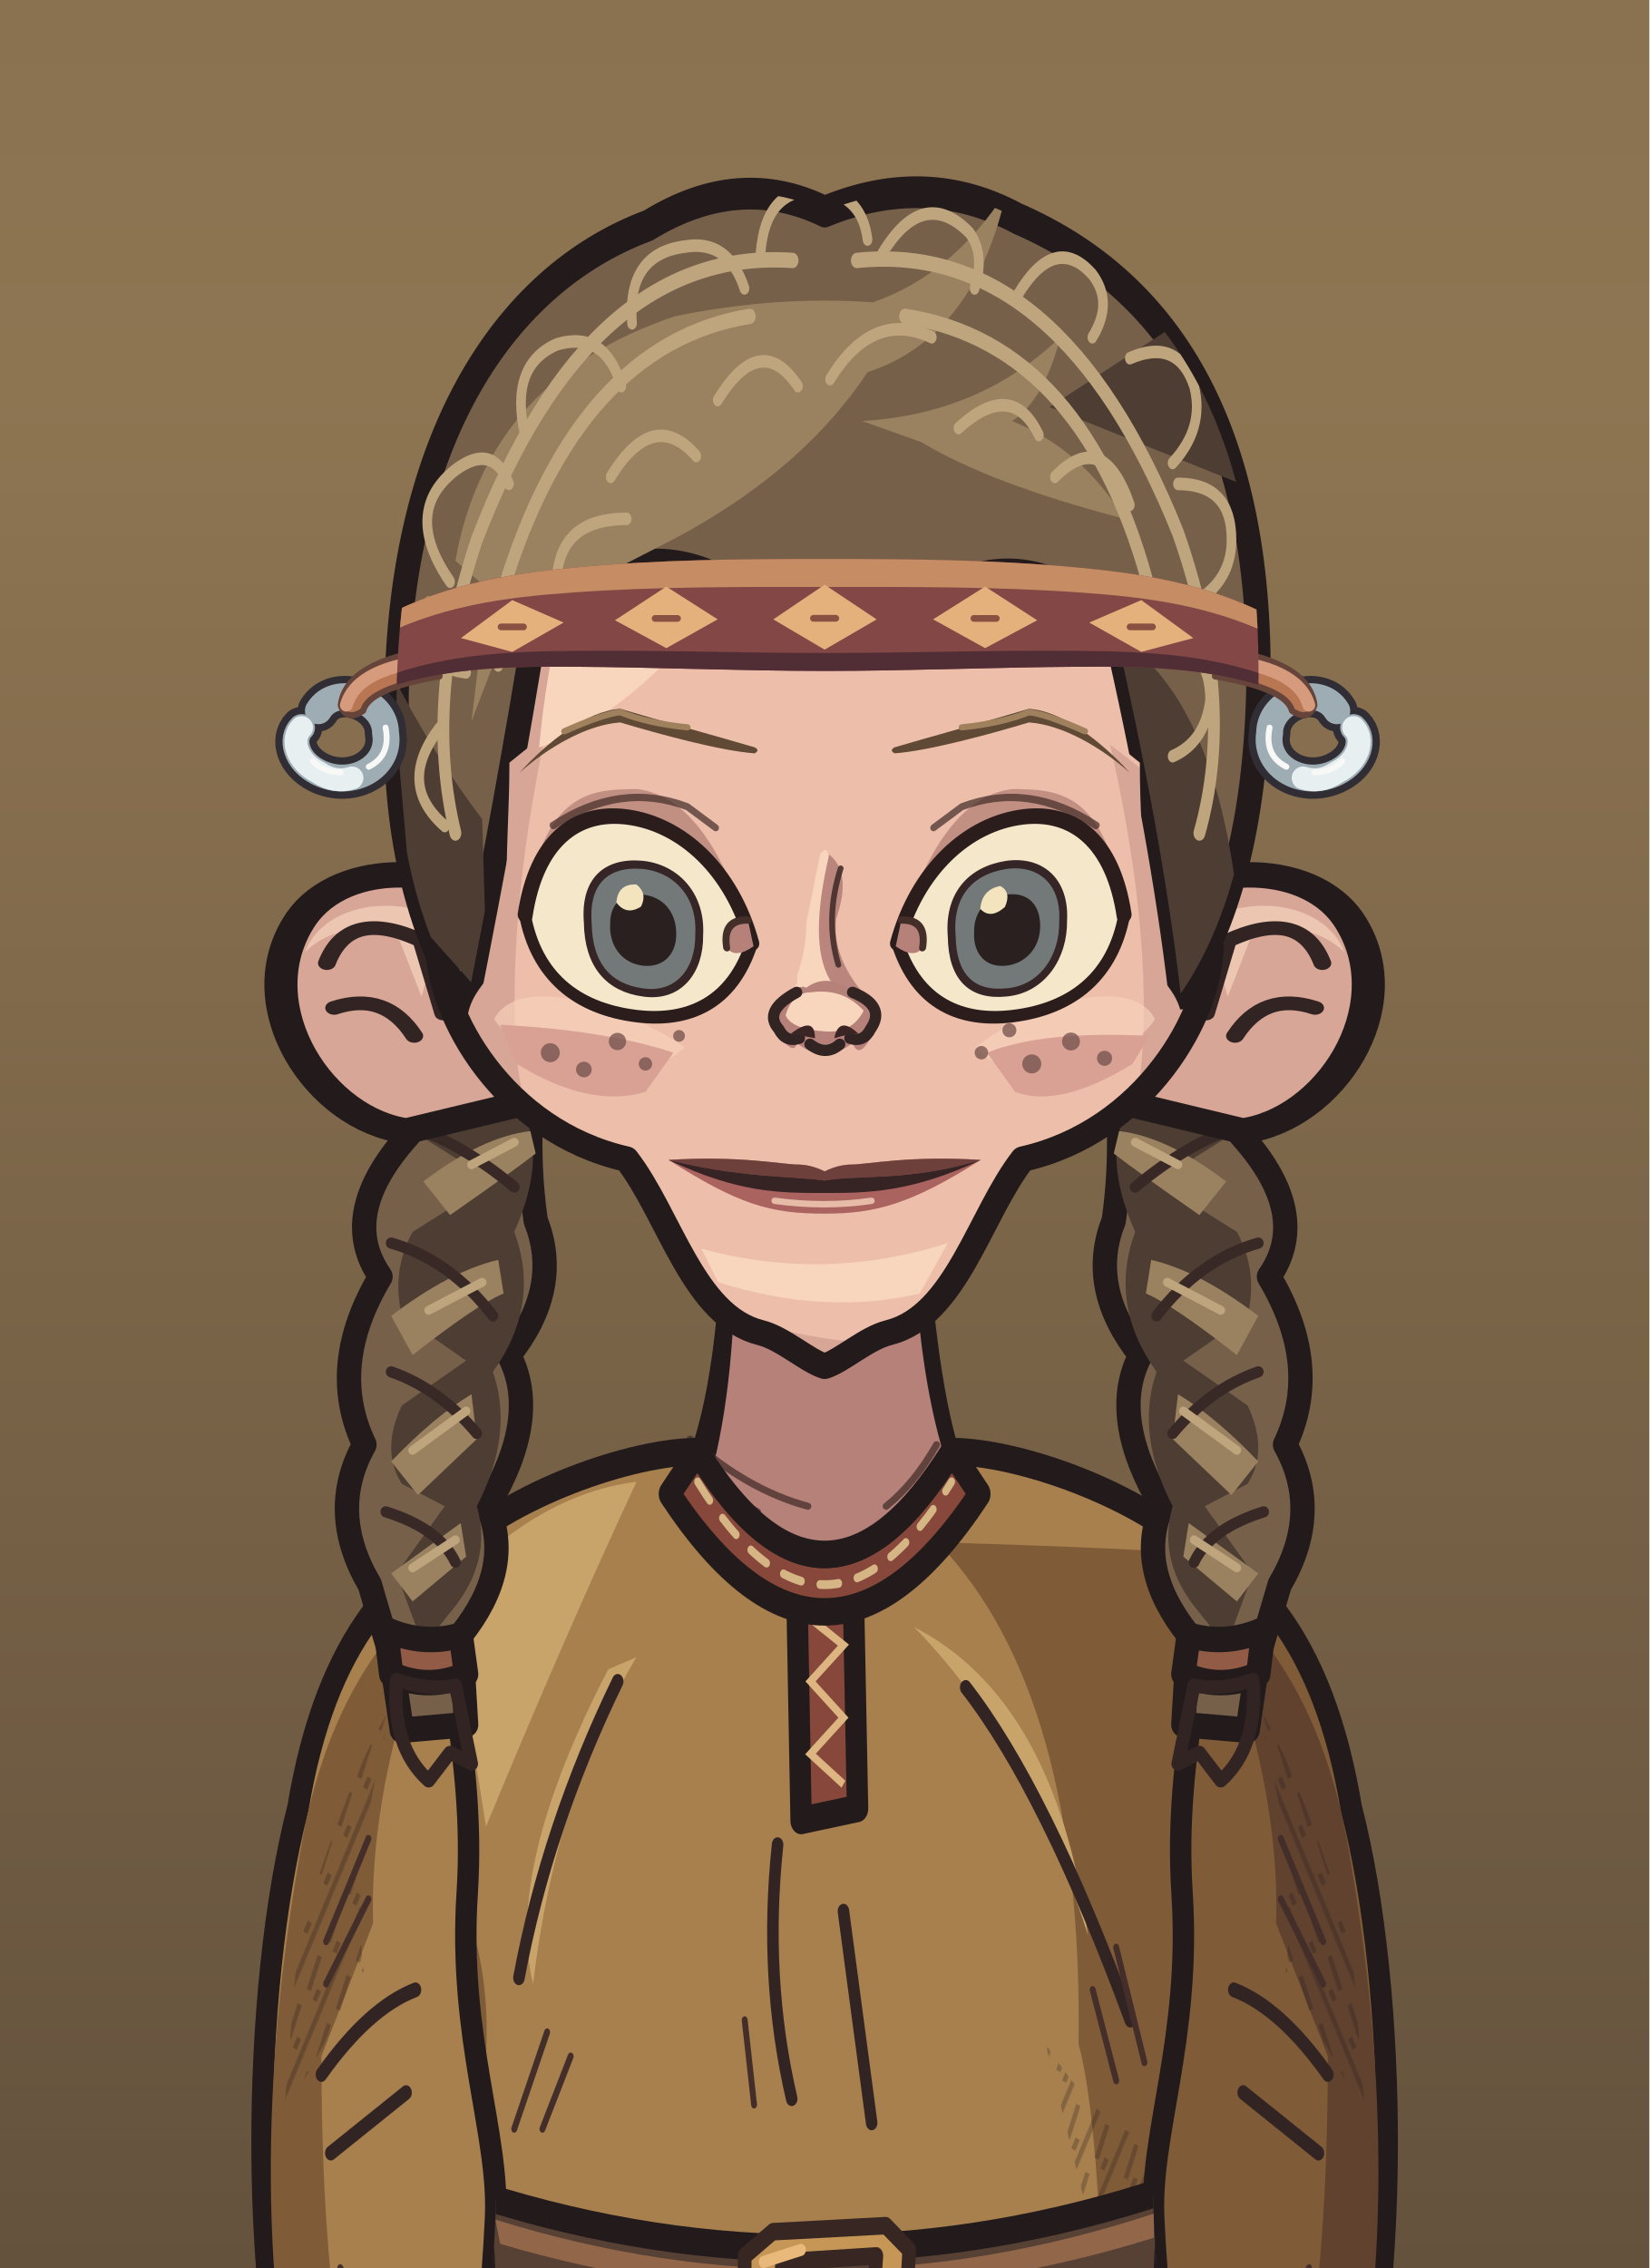
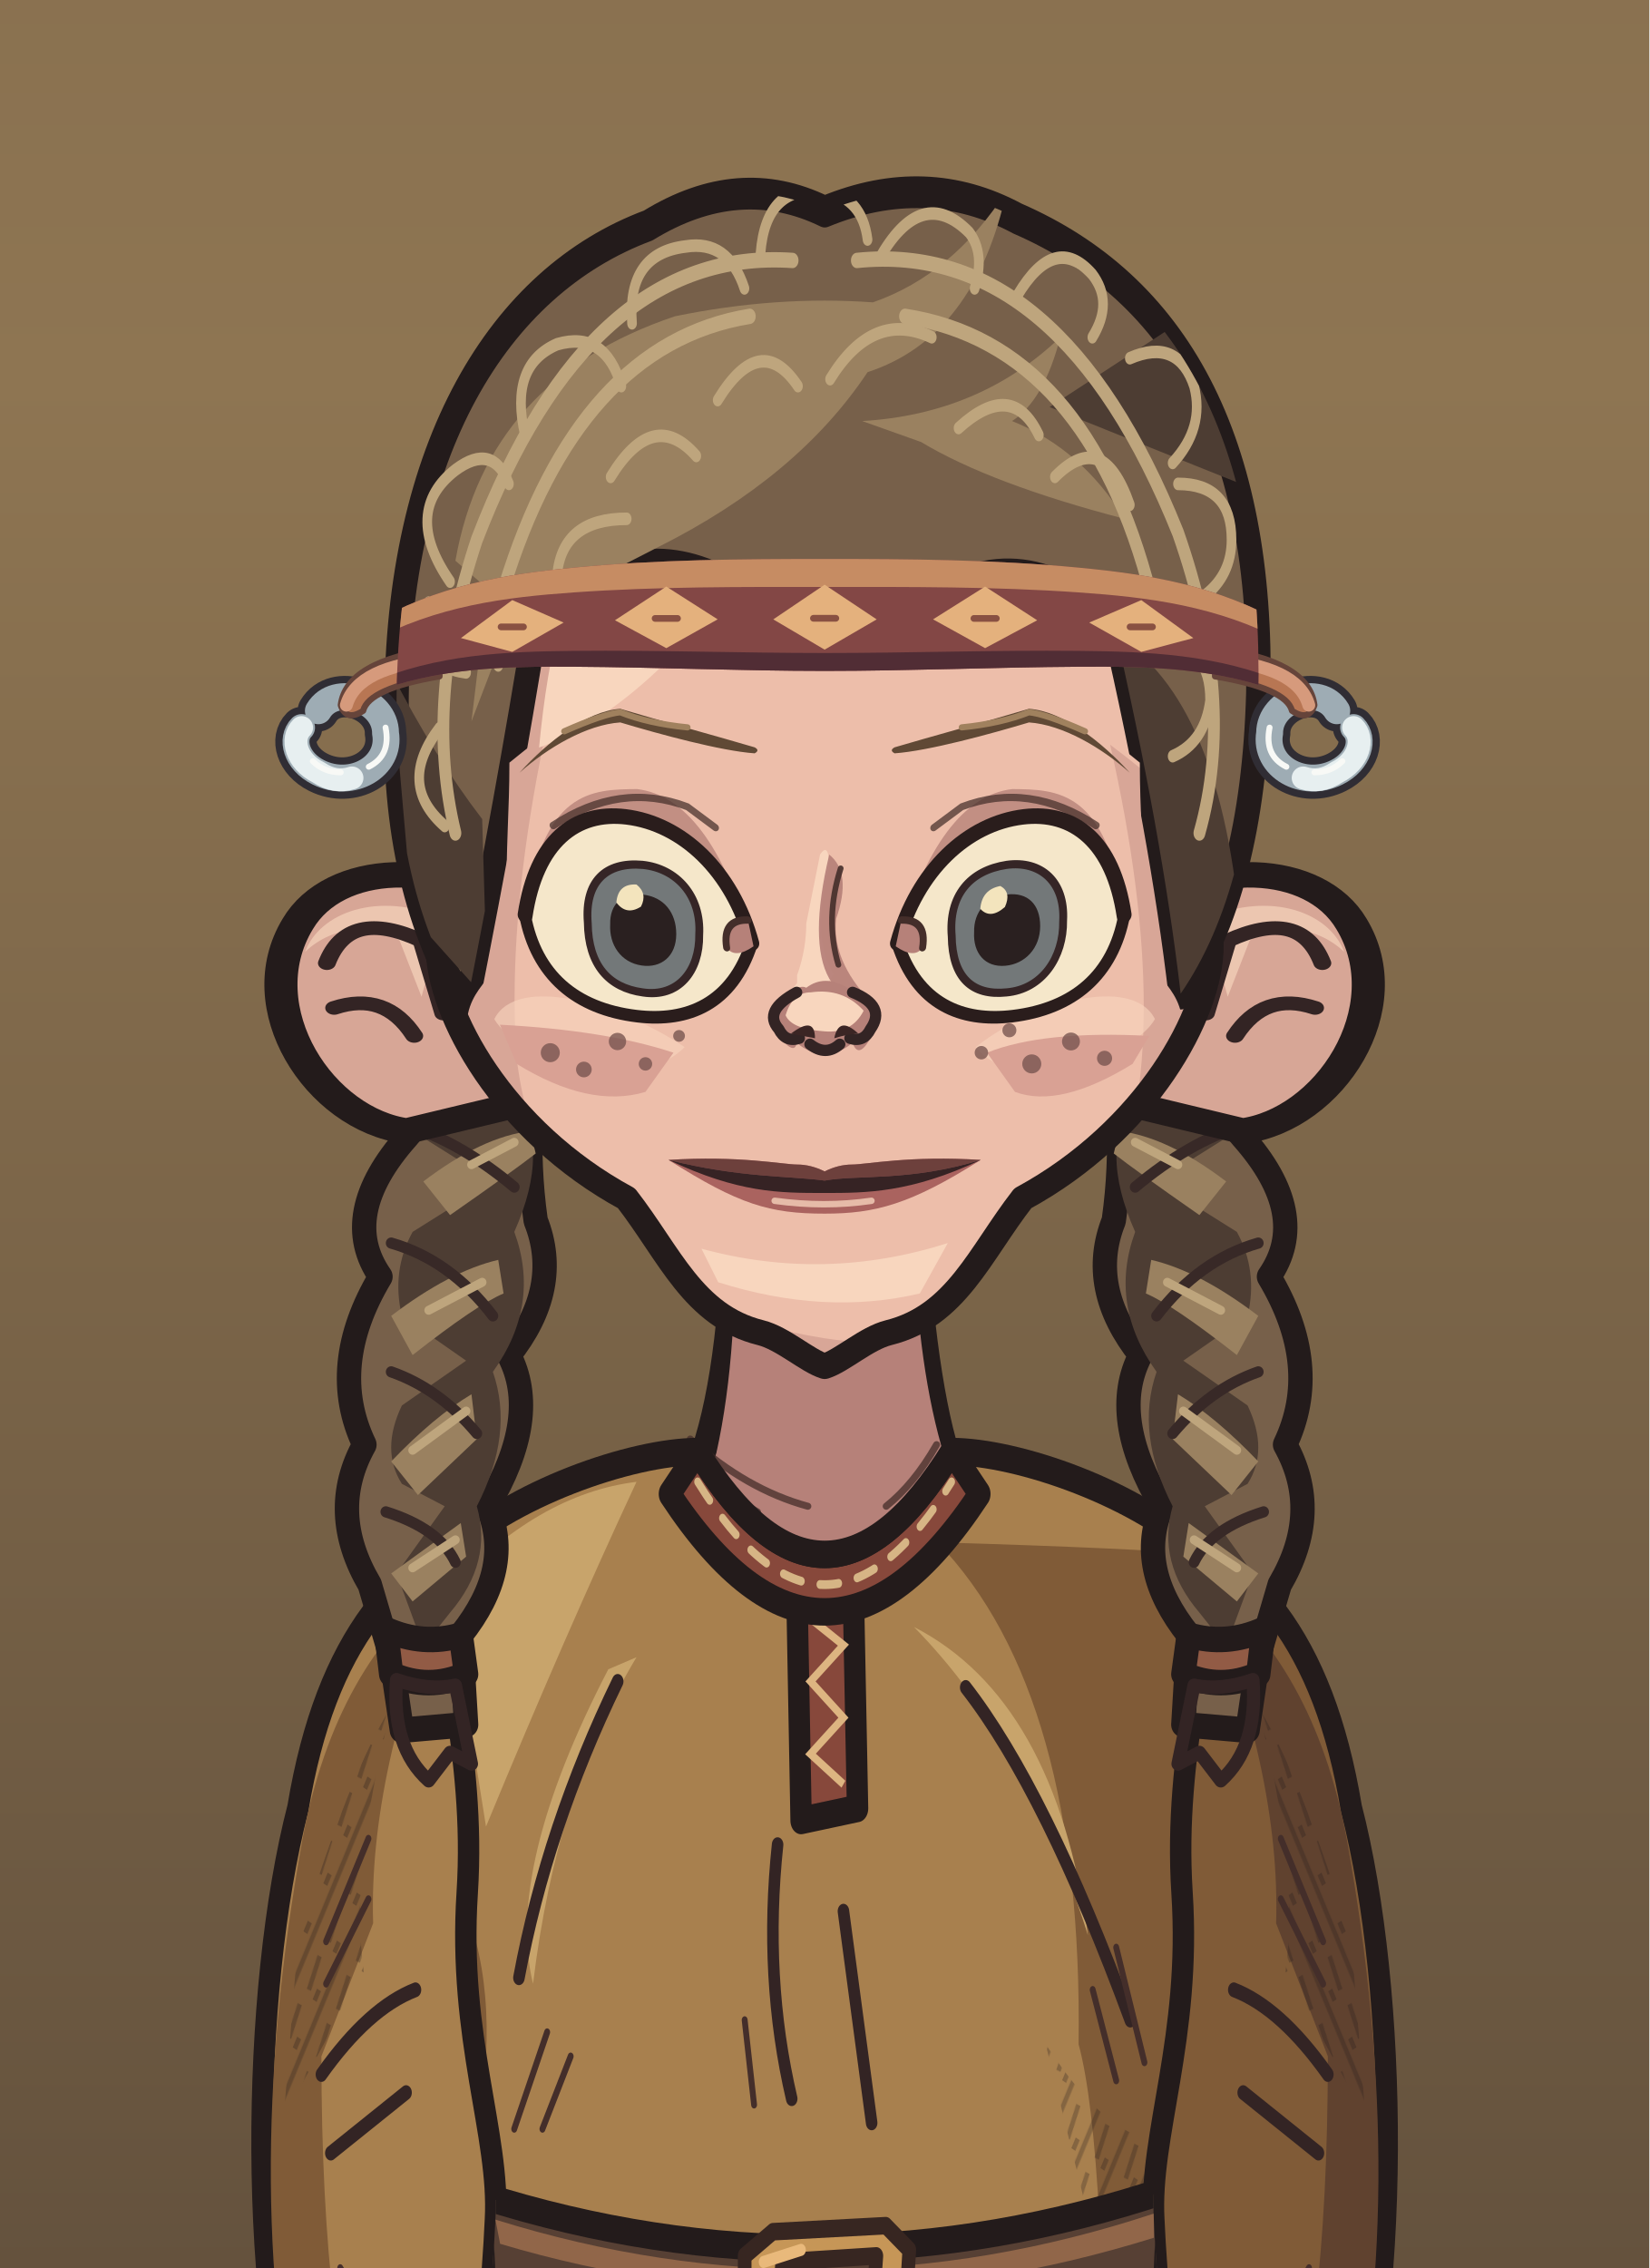
<svg xmlns="http://www.w3.org/2000/svg" xmlns:xlink="http://www.w3.org/1999/xlink" aria-labelledby="title" width="320" height="440" viewBox="0 0 320 440" role="img">
  <defs>
    <style>
      .edge {stroke:#231b1b;stroke-width:4.55;stroke-linecap:round;stroke-linejoin:round}
      .seam {fill:none;stroke:#332424;stroke-width:2.45;stroke-linecap:round;stroke-linejoin:round}
      .etch {fill:none;stroke:#442e2a;stroke-width:1.25;stroke-linecap:round}
      .hair-line {fill:none;stroke:#967661;stroke-width:1.45;stroke-linecap:round}
      .white {fill:#f5e7ca;stroke:#2a1d1c;stroke-width:2.65;stroke-linejoin:round}
      .label {fill:#efdfc1;font:600 20px Georgia,serif}
      .muted {fill:#b8aa96;font:13px 'Segoe UI',sans-serif}
      .section {fill:#dcbb8e;font:600 14px 'Segoe UI',sans-serif}
    </style>
    <linearGradient id="umber" x2="0" y2="1" gradientUnits="objectBoundingBox">
      <stop stop-color="#594639" />
      <stop offset=".56" stop-color="#8e7552" />
      <stop offset="1" stop-color="#3c3029" />
    </linearGradient>
    <linearGradient id="ash" x2="0" y2="1" gradientUnits="objectBoundingBox">
      <stop stop-color="#3b423d" />
      <stop offset=".56" stop-color="#7a7d67" />
      <stop offset="1" stop-color="#242b28" />
    </linearGradient>
    <linearGradient id="rose" x2="0" y2="1" gradientUnits="objectBoundingBox">
      <stop stop-color="#51404a" />
      <stop offset=".56" stop-color="#8a6972" />
      <stop offset="1" stop-color="#372c33" />
    </linearGradient>
    <pattern id="paper-grain" width="63" height="57" patternUnits="userSpaceOnUse">
      <path d="M1 16l2-1m21-4 5-2m16 7 6-1M12 32l3-1m16 11 4-1m20-14 4 1M4 51l5-1m41 0 9-2" fill="none" stroke="#231a1b" stroke-width=".85" opacity=".19" />
      <path d="M4 5l9-1m29 2 2-1M1 40l4-1m12 9 1-1m21-23 4-1m9 12 5-2" fill="none" stroke="#f0dbb5" stroke-width=".85" opacity=".23" />
      <path d="M16 19h.6m13-3h.7m28 6h.7m-39 15h.6m23 4h.6m-12 11h.7m29-39h.7" fill="none" stroke="#21191a" stroke-width="1.2" opacity=".28" stroke-linecap="round" />
    </pattern>
    <pattern id="ink-lines" width="7" height="9" patternUnits="userSpaceOnUse" patternTransform="rotate(28)">
      <path d="M1 -2V10m2.8-8 .6 6m1.9-1v5" stroke="#271d1d" stroke-width=".95" fill="none" opacity=".65" />
    </pattern>
    <radialGradient id="vignette" cx=".5" cy=".39" r=".72">
      <stop offset=".47" stop-color="#20191c" stop-opacity="0" />
      <stop offset="1" stop-color="#20191c" stop-opacity=".48" />
    </radialGradient>
    <g id="firs" fill="currentColor">
      <path d="M10 439Q15 379 12 300L9 220 15 146 15 54 19 80 21 147 28 230 25 326 29 439Z" />
      <path d="M17 169Q27 174 45 174L57 169 49 179 27 187 17 185                M18 194Q29 196 52 192L63 183 56 194 26 205 16 207                M15 225Q46 230 67 218L77 206 71 223 42 238 18 241                M17 252Q48 255 78 245L91 230 84 249 52 266 20 269                M14 282Q40 281 71 278L88 261 84 281 57 291 19 298                M19 312Q43 316 69 310L88 299 84 310 58 322 22 325" />
      <path d="M6 312 0 315V284L11 285M0 266 13 270V250L0 249M0 220 15 221 15 206 0 202                M0 180 16 181V167L0 165M0 141 15 150V138L0 133M0 112 17 127V118L0 104" />
      <path d="M64 440Q55 380 58 324L59 258 63 217 68 222 65 266 68 328 76 440Z                M63 291Q78 294 89 282L100 267 96 283 81 301 62 307                M63 323Q80 323 106 304L98 321 68 339                M63 316Q44 306 37 293L41 307 64 329Z" />
    </g>
    <g id="brambles" fill="none" stroke="currentColor" stroke-linecap="round" stroke-linejoin="round">
      <path stroke-width="3.8" d="M9 440Q13 401 21 380T26 333m-8 57Q39 375 43 352m-28 46Q6 377 0 376M41 440Q41 402 63 385m-20 44q26-6 39-30" />
      <path stroke-width="2" d="M23 364l14-13m-12 4-7-15m20 29 17-4m-15-1 1-11m13 49 2-17m2 14 18-5m-34 32q-12-10-17-10" />
    </g>
    <g id="night-scratches" fill="none" stroke="currentColor" stroke-width="1.2" stroke-linecap="round">
      <path d="M16 113q32-11 54-8m-30 9 16-3m184-40q19-4 44 1m-11 7 19 4                M24 335q33-3 68-16m-44 16 26-4m164-9q31 5 60-3m-39 8 38-3                M27 391q22-6 52-5m168 14q28-8 57-8m-40 11 24-4                M55 178l18-6m177 36 17 3m-12-4 17-1" />
    </g>
    <g id="shirt-setting">
      <rect width="320" height="440" fill="url(#umber)" />
      <path d="M50 217q24 8 64 1l-15 7-56 6m176-90q39-13 70-5l-26 4 28 2-64 6" fill="#856c54" opacity=".5" />
      <use xlink:href="#firs" style="color:#342827" opacity=".52" transform="translate(-26 8)" />
      <use xlink:href="#firs" style="color:#413128" opacity=".58" transform="translate(340 101) scale(-1 .81)" />
      <use xlink:href="#night-scratches" style="color:#dfbb87" opacity=".28" />
      <use xlink:href="#brambles" style="color:#291f22" opacity=".71" />
      <rect width="320" height="440" fill="url(#vignette)" />
      <rect width="320" height="440" fill="url(#paper-grain)" />
    </g>
    <g id="armor-setting">
      <rect width="320" height="440" fill="url(#ash)" />
      <path d="M42 173q49-4 68 3l-43 6 25 3-49 4m151 35q47 10 104-6l-26 14-62 8Z" fill="#707764" opacity=".48" />
      <use xlink:href="#firs" style="color:#27312c" opacity=".64" transform="translate(-36 30)" />
      <use xlink:href="#firs" style="color:#303833" opacity=".75" transform="translate(324 45) scale(-.86 1.03)" />
      <use xlink:href="#brambles" style="color:#252a27" opacity=".62" transform="translate(319 10) scale(-1 1)" />
      <use xlink:href="#night-scratches" style="color:#d8d8a9" opacity=".28" transform="translate(-2 21)" />
      <rect width="320" height="440" fill="url(#vignette)" />
      <rect width="320" height="440" fill="url(#paper-grain)" />
    </g>
    <g id="woman-setting">
      <rect width="320" height="440" fill="url(#rose)" />
      <path d="M44 235q40-4 76-1l-20 6-36 2 19 3-44 5m183-50q35 3 60-3l-24 9-31 2" fill="#775d65" opacity=".6" />
      <use xlink:href="#firs" style="color:#3b2b34" opacity=".58" transform="translate(-20 84) scale(.86 .91)" />
      <use xlink:href="#firs" style="color:#3d2e39" opacity=".68" transform="translate(327 54) scale(-.85 .98)" />
      <path d="M300 440q-2-82-6-173l-9-103 7-35 12 42 9 98 7 171Z                M294 195q-10-18-25-24l-15-1 13-4 11 2 18 15                M285 162q-13-22-34-27l-7 4 7-11 17 4 20 17                M303 242q-18-23-36-27l-13 3 15-9 11 2 21 15" fill="#3a2b33" opacity=".64" />
      <use xlink:href="#brambles" style="color:#2d2229" opacity=".8" transform="translate(12 6)" />
      <use xlink:href="#night-scratches" style="color:#e1b8a8" opacity=".28" transform="translate(0 7)" />
      <rect width="320" height="440" fill="url(#vignette)" />
      <rect width="320" height="440" fill="url(#paper-grain)" />
    </g>
    <pattern id="mail-rings" width="14" height="13" patternUnits="userSpaceOnUse" patternTransform="rotate(-7)">
      <path d="M-1 2q3-3 6 0 1 3-2 5Q0 8-1 5M6 2q3-3 6 0 1 3-2 5Q7 8 6 5M3 8q3-3 6 0 1 3-2 5-3 1-4-2M10 8q3-3 6 0" fill="none" stroke="#2d2c28" stroke-width="1.6" stroke-linecap="round" />
      <path d="M-.5 4q1.5-2 3-1m5 1q1.4-2 3-1M4 10q1.5-2 3-1m4 1q1.4-2 3-1" fill="none" stroke="#9a9b87" stroke-width="1.12" opacity=".78" stroke-linecap="round" />
    </pattern>
    <pattern id="armor-plates" width="47" height="24" patternUnits="userSpaceOnUse" patternTransform="translate(4 4) rotate(2)">
      <path d="M1 0l21 .7 1 18-3 3-17-1-1-4Zm24 1 19-1 2 15-3 7-19-2Z" fill="#85867a" stroke="#352e2a" stroke-width="1.75" stroke-linejoin="round" />
      <path d="M2 2l18 .2-.2 4L5 7 4 17Zm24 0 16-1 1 4-14 2-3 10Z" fill="#a9a58d" />
      <path d="M19 4l4 14-3 3-16-1 13-4Zm22 2 4 10-2 5-17-1 13-4Z" fill="#62655f" />
      <path d="M7 7l1-.5m6 12 3-2m16-7 5-1m-7 5 4-2" fill="none" stroke="#d0c0a0" stroke-width=".9" opacity=".76" />
      <path d="M6 12q2-2 2.7 1-1 2.2-2.7.5Zm12 1q1.8-2 2.4.6-1 2.6-2.5.8Zm11 1q1-2.2 2.8-1-.2 2.9-2.8 2.1Zm12-2q2.2-1.4 2.3.8-1 2.3-2.3.5Z" fill="#3c342d" />
    </pattern>
    <clipPath id="portrait-frame">
      <rect width="320" height="752" />
    </clipPath>
    <clipPath id="wardrobe-torso-mask">
      <path d="M133 273 C119 273 93 280 80 290 C77 305 86 322 84 346 C82 370 91 386 90 400 C89 418 82 476 57 622 Q160 641 263 622 C238 476 231 418 230 400 C229 386 238 370 236 346 C234 322 243 305 240 290 C227 280 201 273 187 273 Q160 307 133 273Z" />
    </clipPath>
    <clipPath id="wardrobe-sleeve-mask">
      <path d="M91 284C69 291 54 304 48 332C38 362 37 415 50 445H92L109 336Z" />
    </clipPath>
    <clipPath id="face-shape-clip">
-       <path d="M 160 54 C 194 54 221 71 225 128 C 226 143 229 156 229 169 C 229 181 217.52 202 195.4 207 C 187.636 217 183.5 235 171.44 238 C 167.44 239 163.168 243 160 244 C 156.832 243 152.56 239 148.56 238 C 136.5 235 132.364 217 124.6 207 C 102.48 202 91 181 91 169 C 91 156 94 143 95 128 C 99 71 126 54 160 54 Z" />
+       <path d="M 160 54 C 194 54 221 71 225 128 C 226 143 229 156 229 169 C 229 181 217.52 202 195.4 214 C 187.636 224 183.5 235 171.44 238 C 167.44 239 163.168 243 160 244 C 156.832 243 152.56 239 148.56 238 C 136.5 235 132.364 224 124.6 214 C 102.48 202 91 181 91 169 C 91 156 94 143 95 128 C 99 71 126 54 160 54 Z" />
    </clipPath>
    <clipPath id="face-features-eye-left">
      <path d="M-21 0 C-19 -13 -12 -19 -3 -19 C7 -19 16 -12 19.5 0 C16 11 8 15 -1 15 C-12 15 -19 10 -21 0Z" />
    </clipPath>
    <clipPath id="face-features-eye-right">
      <path d="M-21 0 C-19 -13 -12 -19 -3 -19 C7 -19 16 -12 19.5 0 C16 11 8 15 -1 15 C-12 15 -19 10 -21 0Z" />
    </clipPath>
    <clipPath id="face-features-nose-bridge">
      <path d="M154 144H167V179L172 185V187H149V185L154 179Z" />
    </clipPath>
    <mask id="hair-face-opening" maskUnits="userSpaceOnUse" x="0" y="0" width="320" height="440">
      <rect fill="white" x="0" y="0" width="320" height="440" />
      <g clip-path="url(#face-shape-clip)">
        <path d="M103.7 136.2C110.5 130.664 117.5 125.182 123.5 124.782C130.5 126.882 141.5 129.882 149 131.664Q160 139.664 171 131.664C178.5 129.882 189.5 126.882 196.5 124.782C202.5 125.182 209.5 130.664 216.3 136.2C216.3 145.2 216.9 149 216.9 166C216.9 175 224 175 224 184V300H96V184C96 175 103.1 175 103.1 166C103.1 149 103.7 145.2 103.7 136.2Z" fill="black" />
      </g>
    </mask>
    <clipPath id="hair-crown-clip">
      <path d="M93 176Q79 159 80 133C80 96 99 72 127 64Q144 56 160 62Q179 56 196 63C226 73 242 95 241 131Q240 159 226.5 174Q223 151 214 121Q196 108 177 119 Q157 126 141 115 Q123 108 106 121Q101 145 93 176Z" />
    </clipPath>
    <clipPath id="full-costume-hands-clip">
      <rect x="0" y="447" width="320" height="305" />
    </clipPath>
  </defs>
  <svg width="320" height="440" viewBox="81.938 380.67 156.125 214.671" overflow="hidden">
    <rect width="320" height="752" fill="url(#umber)" />
    <g data-part="child-figure" transform="translate(160 731) scale(0.53) translate(-160 -661)">
      <g data-part="full-costume">
        <ellipse cx="160" cy="661" rx="98" ry="10" fill="#261f20" opacity=".5" />
        <g transform="matrix(1 0 0 .76 0 105.6)">
          <g>
            <g transform="translate(9 0)">
              <path d="M99 689Q119 683 138 691L142 718Q139 728 120 729H86Q72 728 77 717Q82 708 99 704Z" fill="#654939" class="edge" />
              <path d="M86 718Q108 706 137 711L139 720Q110 730 83 724Z" fill="#87624a" />
              <path d="M101 711L103 700Q115 704 136 707" class="etch" />
              <path d="M83 725Q108 731 137 724" class="seam" />
            </g>
          </g>
          <g transform="translate(320 0) scale(-1 1)">
            <g transform="translate(9 0)">
              <path d="M99 689Q119 683 138 691L142 718Q139 728 120 729H86Q72 728 77 717Q82 708 99 704Z" fill="#654939" class="edge" />
              <path d="M86 718Q108 706 137 711L139 720Q110 730 83 724Z" fill="#87624a" />
              <path d="M101 711L103 700Q115 704 136 707" class="etch" />
              <path d="M83 725Q108 731 137 724" class="seam" />
            </g>
          </g>
        </g>
      </g>
      <g clip-path="url(#portrait-frame)">
        <g data-part="neck">
          <g id="face-shape-neck">
            <path d="M 144 219 Q 143 249 137 263 Q 130 270 114 278 L 131 301 189 301 206 278 Q 190 270 183 263 Q 178 250 176 219 Z" fill="#e0b09f" class="edge" />
            <path d="M 144 224 176 224 Q 177 247 182 262 Q 178 275 160 277 Q 142 275 139 266 Q 144 249 144 224 Z" fill="#b68179" />
            <path d="M 136 257 q 10 9 21 12 m -16 -3 7 4 m 32 -12 q -4 7 -9 11" class="etch" opacity=".75" />
          </g>
        </g>
        <g data-part="wardrobe" transform="matrix(0.84 0 0 1.08 25.6 -35.6)">
          <path d="M91 284C69 291 54 304 48 332C38 362 37 415 50 445H92L109 336Z" fill="#a8804e" class="edge" data-part="sleeve-outline" data-side="left" />
          <path d="M49 337 Q56 308 80 294 Q63 326 64 351 L53 373 Q53 421 64 444 H50 Q35 397 49 337Z" fill="#805b37" />
          <path d="M48 354 Q59 326 68 315 Q59 342 62 359 L45 383Z" fill="url(#ink-lines)" opacity=".44" />
          <path d="M53 376 q10 -11 20 -14 m-18 27 16 -10 M52 414 q4 11 13 21" class="seam" />
          <path d="M54 354 l9 -17 m-9 24 9 -14 m-6 61 10 13" class="etch" />
          <g clip-path="url(#wardrobe-sleeve-mask)">
            <path d="M44.0 437Q71 444 97.0 437V445H44.0Z" fill="#805b37" />
            <path d="M44.0 437Q71 444 97.0 437" fill="none" stroke="#60422f" stroke-width="2" />
          </g>
          <g transform="translate(320 0) scale(-1 1)">
            <path d="M91 284C69 291 54 304 48 332C38 362 37 415 50 445H92L109 336Z" fill="#805b37" class="edge" data-part="sleeve-outline" data-side="right" />
            <path d="M49 337 Q56 308 80 294 Q63 326 64 351 L53 373 Q53 421 64 444 H50 Q35 397 49 337Z" fill="#60422f" />
            <path d="M48 354 Q59 326 68 315 Q59 342 62 359 L45 383Z" fill="url(#ink-lines)" opacity=".44" />
            <path d="M53 376 q10 -11 20 -14 m-18 27 16 -10 M52 414 q4 11 13 21" class="seam" />
            <path d="M54 354 l9 -17 m-9 24 9 -14 m-6 61 10 13" class="etch" />
            <g clip-path="url(#wardrobe-sleeve-mask)">
              <path d="M44.0 437Q71 444 97.0 437V445H44.0Z" fill="#805b37" />
              <path d="M44.0 437Q71 444 97.0 437" fill="none" stroke="#60422f" stroke-width="2" />
            </g>
          </g>
          <path d="M133 273 C119 273 93 280 80 290 C77 305 86 322 84 346 C82 370 91 386 90 400 C89 418 82 476 57 622 Q160 641 263 622 C238 476 231 418 230 400 C229 386 238 370 236 346 C234 322 243 305 240 290 C227 280 201 273 187 273 Q160 307 133 273Z" fill="#a8804e" />
          <g data-part="torso" clip-path="url(#wardrobe-torso-mask)">
            <path d="M80 296 Q99 280 120 278 Q105 303 88 335Z" fill="#c8a46b" />
            <path d="M184 288 Q227 289 240 290 L268 632 H213 Q226 405 214 371 Q215 313 184 288Z" fill="#805b37" />
            <path d="M81 344 Q91 359 87 381 L72 402 L64 359Z" fill="#805b37" />
            <path d="M207 371 Q223 390 235 386 L234 416 L220 412Z" fill="url(#ink-lines)" opacity=".42" />
            <path d="M120 307 Q103 329 98 361 Q92 342 114 309Z M179 302 Q209 314 216 353 Q203 321 179 302Z" fill="#c8a46b" />
            <path d="M133 412Q124 460 113 617Q100 602 133 412Z M174 418Q185 444 197 619Q183 606 174 418Z" fill="#c8a46b" opacity=".68" />
            <path d="M134 423Q120 480 113 610 M158 447Q157 490 150 612" class="etch" />
            <path d="M62 615Q160 634 258 615" class="seam" />
            <path d="M116 311 Q101 335 95 360 M190 312 Q207 329 225 367 M150 338 q-3 22 3 42 m11 -31 6 35 M184 420q5 12 6 24" class="seam" />
            <path d="M101 369 l-7 16 m12 -12 -6 12 M222 355 l6 19 m-11 -12 5 15 M143 367 l2 14 m65 44 4 13" class="etch" />
            <path d="M154 292h12l1 40-12 2Z" fill="#87483b" class="edge" />
            <path d="M156 300l8 5-7 6 7 6-7 6 7 5" fill="none" stroke="#ddb581" stroke-width="1.4" />
            <path d="M133 273 Q160 307 187 273 L193 280 Q160 319 127 280Z" fill="#87483b" class="edge" />
            <path d="M133 278 Q160 312 187 278" fill="none" stroke="#d6b585" stroke-width="1.45" stroke-dasharray="4 4" stroke-linecap="round" />
          </g>
          <path d="M133 273 C119 273 93 280 80 290 C77 305 86 322 84 346 C82 370 91 386 90 400 C89 418 82 476 57 622 Q160 641 263 622 C238 476 231 418 230 400 C229 386 238 370 236 346 C234 322 243 305 240 290 C227 280 201 273 187 273 Q160 307 133 273Z" fill="none" class="edge" />
          <g data-part="belt" clip-path="url(#wardrobe-torso-mask)">
            <path d="M87 396 Q160 414 233 395 L232 413 Q160 430 88 414Z" fill="#574034" class="edge" />
            <path d="M90 400 Q160 417 230 399 L230 403 Q160 420 91 404Z" fill="#916649" />
            <path d="M92 410 Q160 426 228 409" fill="none" stroke="#bd9369" stroke-width="1.35" stroke-dasharray="3 3" stroke-linecap="round" />
            <path d="M149 402l24 -1 5 4-1 13-5 4-24 -1-5 -4v-11Z M151 407l-1 9 20 1 1 -11Z" fill="#c69657" fill-rule="evenodd" stroke="#372621" stroke-width="2.9" stroke-linejoin="round" />
            <path d="M156 412l16 -1m-25 -4 8 -2" fill="none" stroke="#e9b97b" stroke-width="2" stroke-linecap="round" />
          </g>
        </g>
        <g id="hair-braid" transform="matrix(0.956 0 0 1 7.059 0)">
          <g transform="translate(0 10)">
            <path d="M220 155C232 169 227 181 238 193Q251 207 243 218q10 16 3 30 7 12-1 25l-4 13-2 13-12-1 1-16q-10-12-5-23-10-16-4-27-10-12-5-24C218 181 208 169 220 155Z" fill="#77604a" class="edge" />
            <path d="M229 184Q235 188 237 192l-15 9 15 9q4 7 2 15l-12 8 12 8q4 8 0 14l-8 4 9 12-5 13-5-6q-8-9-5-19-7-13-3-24-9-12-4-25-7-15 0-24Z" fill="#4d3d33" />
            <path d="M215 192q9 1 20 9l-5 6q-12-8-16-11Zm6 23q9 2 20 10l-4 7q-12-9-17-11Zm5 24q7 4 15 12l-5 6-11-10Zm2 23 13 9-4 5-10-8Z" fill="#9a8160" />
            <path d="M218 202q10-8 20-11m-16 34q8-10 19-13m-16 34q7-8 16-11m-12 34q3-6 13-9" fill="none" stroke="#382927" stroke-width="2" stroke-linecap="round" stroke-linejoin="round" />
            <path d="M218 194l8 4m-2 21 10 5m-7 18 10 7m-8 16 8 5" fill="none" stroke="#bea57d" stroke-width="1.6" stroke-linecap="round" stroke-linejoin="round" />
            <path d="M228 282q7 2 14-1l-1 8q-7 3-14 0Z" fill="#925b45" class="edge" />
            <path d="M229 291q5 1 11-1 1 12-6 18l-4-5-4 2Z" fill="#4d3d33" class="seam" />
          </g>
          <g transform="translate(320 0) scale(-1 1)">
            <g transform="translate(0 10)">
              <path d="M220 155C232 169 227 181 238 193Q251 207 243 218q10 16 3 30 7 12-1 25l-4 13-2 13-12-1 1-16q-10-12-5-23-10-16-4-27-10-12-5-24C218 181 208 169 220 155Z" fill="#77604a" class="edge" />
              <path d="M229 184Q235 188 237 192l-15 9 15 9q4 7 2 15l-12 8 12 8q4 8 0 14l-8 4 9 12-5 13-5-6q-8-9-5-19-7-13-3-24-9-12-4-25-7-15 0-24Z" fill="#4d3d33" />
              <path d="M215 192q9 1 20 9l-5 6q-12-8-16-11Zm6 23q9 2 20 10l-4 7q-12-9-17-11Zm5 24q7 4 15 12l-5 6-11-10Zm2 23 13 9-4 5-10-8Z" fill="#9a8160" />
              <path d="M218 202q10-8 20-11m-16 34q8-10 19-13m-16 34q7-8 16-11m-12 34q3-6 13-9" fill="none" stroke="#382927" stroke-width="2" stroke-linecap="round" stroke-linejoin="round" />
              <path d="M218 194l8 4m-2 21 10 5m-7 18 10 7m-8 16 8 5" fill="none" stroke="#bea57d" stroke-width="1.6" stroke-linecap="round" stroke-linejoin="round" />
              <path d="M228 282q7 2 14-1l-1 8q-7 3-14 0Z" fill="#925b45" class="edge" />
              <path d="M229 291q5 1 11-1 1 12-6 18l-4-5-4 2Z" fill="#4d3d33" class="seam" />
            </g>
          </g>
        </g>
        <g id="face-shape">
          <g id="face-shape-ears">
            <g transform="translate(101 179) scale(-1.3 1)">
              <path d="M -4 -15 C 7 -26 22 -25 27 -14 C 34 1 24 21 12 23 L -4 18 Z" fill="#d7a696" class="edge" />
              <path d="M 7 -15 C 16 -20 24 -16 26 -9 C 22 -14 16 -14 13 -11 L 10 -1 Z" fill="#f8d6be" opacity=".66" />
              <path d="M 23 -7 Q 20 -17 10 -11 L 7 2 M 22 1 Q 15 -2 11 6" class="seam" />
            </g>
            <g transform="translate(219 179) scale(1.3 1)">
              <path d="M -4 -15 C 7 -26 22 -25 27 -14 C 34 1 24 21 12 23 L -4 18 Z" fill="#d7a696" class="edge" />
              <path d="M 7 -15 C 16 -20 24 -16 26 -9 C 22 -14 16 -14 13 -11 L 10 -1 Z" fill="#f8d6be" opacity=".66" />
              <path d="M 23 -7 Q 20 -17 10 -11 L 7 2 M 22 1 Q 15 -2 11 6" class="seam" />
            </g>
          </g>
-           <path d="M 160 54 C 194 54 221 71 225 128 C 226 143 229 156 229 169 C 229 181 217.52 202 195.4 207 C 187.636 217 183.5 235 171.44 238 C 167.44 239 163.168 243 160 244 C 156.832 243 152.56 239 148.56 238 C 136.5 235 132.364 217 124.6 207 C 102.48 202 91 181 91 169 C 91 156 94 143 95 128 C 99 71 126 54 160 54 Z" fill="#edbeaa" />
+           <path d="M 160 54 C 194 54 221 71 225 128 C 226 143 229 156 229 169 C 229 181 217.52 202 195.4 214 C 187.636 224 183.5 235 171.44 238 C 167.44 239 163.168 243 160 244 C 156.832 243 152.56 239 148.56 238 C 136.5 235 132.364 224 124.6 214 C 102.48 202 91 181 91 169 C 91 156 94 143 95 128 C 99 71 126 54 160 54 Z" fill="#edbeaa" />
          <g clip-path="url(#face-shape-clip)">
            <path d="M 70 141 Q 104 91 123 84 Q 102 148 105 189 Q 110 231 160 239 Q 192 244 211 214 Q 223 186 211 133 Q 235 151 250 174 L 250 265 70 265 Z" fill="#d8a697" />
            <path d="M 109 133.5 Q 114 80 142 79 Q 173 70 195 88 Q 174 79 152 93 Q 130 126 109 133.5 Z" fill="#f8d6be" />
            <g transform="translate(160 0) scale(-1 1)">
              <path d="M 25 187 C 37 179 55 174 59 182 C 55 189 34 196 25 187 Z" fill="#f8d6be" opacity=".605" />
              <path d="M 27 188 Q 39 184 58 183 L 55 190 Q 42 198 32 195 Z" fill="#d9a194" />
            </g>
            <g transform="translate(160 0) scale(1 1)">
              <path d="M 27 187 C 37 179 55 174 59 182 C 55 189 34 196 27 187 Z" fill="#f8d6be" opacity=".605" />
              <path d="M 29 188 Q 39 184 58 185 L 55 190 Q 42 198 34 195 Z" fill="#d9a194" />
            </g>
            <path d="M 92 183 Q 99 211 120 232 L 132 247 119 248 Q 98 234 85 212 Z M 229 184 Q 224 217 203 241 L 193 250 209 247 Q 230 233 240 211 Z" fill="url(#ink-lines)" opacity=".14" />
            <path d="M 138 223 Q 160 229 182 222 L 177 231 Q 160 235 141 229 Z" fill="#f8d6be" />
            <circle cx="111" cy="188" r="1.7" fill="#76534e" opacity=".78" />
            <circle cx="117" cy="191" r="1.4" fill="#76534e" opacity=".78" />
            <circle cx="123" cy="186" r="1.55" fill="#76534e" opacity=".78" />
            <circle cx="128" cy="190" r="1.2" fill="#76534e" opacity=".78" />
            <circle cx="134" cy="185" r="1.05" fill="#76534e" opacity=".78" />
            <circle cx="188" cy="188" r="1.2" fill="#76534e" opacity=".78" />
            <circle cx="193" cy="184" r="1.25" fill="#76534e" opacity=".78" />
            <circle cx="197" cy="190" r="1.7" fill="#76534e" opacity=".78" />
            <circle cx="204" cy="186" r="1.6" fill="#76534e" opacity=".78" />
            <circle cx="210" cy="189" r="1.35" fill="#76534e" opacity=".78" />
          </g>
-           <path d="M 160 54 C 194 54 221 71 225 128 C 226 143 229 156 229 169 C 229 181 217.52 202 195.4 207 C 187.636 217 183.5 235 171.44 238 C 167.44 239 163.168 243 160 244 C 156.832 243 152.56 239 148.56 238 C 136.5 235 132.364 217 124.6 207 C 102.48 202 91 181 91 169 C 91 156 94 143 95 128 C 99 71 126 54 160 54 Z" fill="none" class="edge" />
+           <path d="M 160 54 C 194 54 221 71 225 128 C 226 143 229 156 229 169 C 229 181 217.52 202 195.4 214 C 187.636 224 183.5 235 171.44 238 C 167.44 239 163.168 243 160 244 C 156.832 243 152.56 239 148.56 238 C 136.5 235 132.364 224 124.6 214 C 102.48 202 91 181 91 169 C 91 156 94 143 95 128 C 99 71 126 54 160 54 Z" fill="none" class="edge" />
        </g>
        <g clip-path="url(#face-shape-clip)">
          <g data-part="eyes">
            <g transform="matrix(1 0.12 0 1.04 127.5 166)">
              <path d="M-21 0 C-18 -22 -9 -23 -1 -24 Q12 -24 19.5 0Z" fill="#b68179" opacity=".78" />
              <path d="M-16 -16 Q-4 -25 8 -22 L13 -19" class="etch" opacity=".72" />
              <path d="M-21 0 C-19 -13 -12 -19 -3 -19 C7 -19 16 -12 19.5 0 C16 11 8 15 -1 15 C-12 15 -19 10 -21 0Z" class="white" style="stroke-width:2.15" />
              <g clip-path="url(#face-features-eye-left)">
                <g transform="translate(0 0) scale(1 1)">
                  <path d="M-9.8 0 C-10.4 -7 -6.6 -10.9 0 -11.1 C6.1 -11.2 10.5 -7 10.1 -.3 C10.2 5.9 6.4 11 0 10.8 C-6.1 10.7 -9.7 7.2 -9.8 0Z" fill="#737879" stroke="#352526" stroke-width="1.4" />
                  <path d="M-5.8 -.2C-5.9-3.8-3.5-6 .1-6 3.8-6 6-3.6 6 .1 6 3.9 3.3 6.3-.2 6.2-3.9 6.1-6 3.3-5.8-.2Z" fill="#2a2020" />
                  <path d="M-4.7-4.1Q-4.4-7.4-1.1-7.6 .9-6.3-.3-3.9-2.9-2-4.7-4.1Z" fill="#f3e4bd" />
                </g>
              </g>
              <path d="M-21 0 C-19 -13 -12 -19 -3 -19 C7 -19 16 -12 19.5 0" fill="none" stroke="#2a1d1c" stroke-width="2.65" stroke-linecap="round" />
              <path d="M18.8 -3.8 Q14.2 -3.4 15 1.4 Q16.5 3.2 19.8 .6Z" fill="#b68179" />
              <path d="M18.8 -3.8 Q14.2 -3.4 15 1.4" class="etch" />
            </g>
            <g transform="matrix(-1 0.12 0 1.04 192.5 166)">
              <path d="M-21 0 C-18 -22 -9 -23 -1 -24 Q12 -24 19.5 0Z" fill="#b68179" opacity=".78" />
              <path d="M-16 -16 Q-4 -25 8 -22 L13 -19" class="etch" opacity=".72" />
              <path d="M-21 0 C-19 -13 -12 -19 -3 -19 C7 -19 16 -12 19.5 0 C16 11 8 15 -1 15 C-12 15 -19 10 -21 0Z" class="white" style="stroke-width:2.15" />
              <g clip-path="url(#face-features-eye-right)">
                <g transform="translate(0 0) scale(-1 1)">
                  <path d="M-9.8 0 C-10.4 -7 -6.6 -10.9 0 -11.1 C6.1 -11.2 10.5 -7 10.1 -.3 C10.2 5.9 6.4 11 0 10.8 C-6.1 10.7 -9.7 7.2 -9.8 0Z" fill="#737879" stroke="#352526" stroke-width="1.4" />
                  <path d="M-5.8 -.2C-5.9-3.8-3.5-6 .1-6 3.8-6 6-3.6 6 .1 6 3.9 3.3 6.3-.2 6.2-3.9 6.1-6 3.3-5.8-.2Z" fill="#2a2020" />
                  <path d="M-4.7-4.1Q-4.4-7.4-1.1-7.6 .9-6.3-.3-3.9-2.9-2-4.7-4.1Z" fill="#f3e4bd" />
                </g>
              </g>
              <path d="M-21 0 C-19 -13 -12 -19 -3 -19 C7 -19 16 -12 19.5 0" fill="none" stroke="#2a1d1c" stroke-width="2.65" stroke-linecap="round" />
              <path d="M18.8 -3.8 Q14.2 -3.4 15 1.4 Q16.5 3.2 19.8 .6Z" fill="#b68179" />
              <path d="M18.8 -3.8 Q14.2 -3.4 15 1.4" class="etch" />
            </g>
          </g>
          <g data-part="brows">
            <g transform="matrix(1 0 0 1 127.5 135)">
              <path d="M-22 3 C-17 -2.536 -10 -8.018 -4 -8.418 C3 -6.318 14 -3.318 20 -1.536 Q21 -1 20 -0.464 C14 -0.882 3 -3.882 -4 -5.982 C-10 -5.582 -17 -1.464 -22 3Z" fill="#604935" />
              <path d="M-14 -4.4 Q-7 -7.5 -4 -7.8 Q1 -5.8 8 -5.1" fill="none" stroke="#a0815e" stroke-width="1.1" stroke-linecap="round" />
            </g>
            <g transform="matrix(-1 0 0 1 192.5 135)">
              <path d="M-22 3 C-17 -2.536 -10 -8.018 -4 -8.418 C3 -6.318 14 -3.318 20 -1.536 Q21 -1 20 -0.464 C14 -0.882 3 -3.882 -4 -5.982 C-10 -5.582 -17 -1.464 -22 3Z" fill="#604935" />
              <path d="M-14 -4.4 Q-7 -7.5 -4 -7.8 Q1 -5.8 8 -5.1" fill="none" stroke="#a0815e" stroke-width="1.1" stroke-linecap="round" />
            </g>
          </g>
          <g data-part="nose" transform="translate(160 160) scale(.82 .82) translate(-160 -160)">
            <g clip-path="url(#face-features-nose-bridge)">
              <path d="M159 151 Q161 148 161 154 Q157 169 162 177 L158 183 152 182 Q156 174 156 166Z" fill="#f8d6be" />
              <path d="M161 151 Q166 155 162.5 165 Q161.5 174 170 183 L167 187 161 178 Q156.5 170 161 151Z" fill="#b68179" opacity=".93" />
              <path d="M163.5 154 Q160 165 163 175" class="etch" opacity=".9" />
            </g>
            <path d="M156 180 Q160 177 165 180 C167 180 166.09 180 168.5 182 Q172.5 186 170.5 190 Q167.5 196 166.09 192 Q160 197 153.91 192 Q153.5 195 149.5 190 Q147.5 186 151.5 183 Q154 179 156 180Z" fill="#b68179" />
            <path d="M157 181 Q164 180 168.5 185 Q165.95 190 160 189.5 Q152.775 189 151.5 186 Q153 181 157 181Z" fill="#f8d6be" />
            <path d="M153.91 181 Q146.5 185 150.0 189 Q151.5 192 154.5 191 M166.09 181 Q173.5 184 170.0 189 Q168.5 192 165.5 191" class="seam" />
            <path d="M152.65 190 q5.25 -4 5.25 1 q-5.25 -1 -5.25 -1Z M162.1 191 q1 -5 5.25 -1 q-2 0 -5.25 1Z" fill="#3b2524" />
            <path d="M156.8 192.3 Q160.25 195 163.3 192.3" class="seam" />
          </g>
          <g data-part="mouth" transform="translate(160 160) scale(.82 .82) translate(-160 -160)">
            <path d="M126 217.5 C141.3 216.5 151 218.5 154 218.5 Q157 218.5 160 220.0 Q163 218.5 166 218.5 C169 218.5 178.7 216.5 194 217.5 C178.7 227.2 171 229.2 160 229.2 C148 229.2 141.3 227.2 126 217.5Z" fill="#aa635f" />
            <path d="M126 217.5 C141.3 216.5 151 218.5 154 218.5 Q157 218.5 160 220.0 Q163 218.5 166 218.5 C169 218.5 178.7 216.5 194 217.5 C178.7 222.25 167 220.7 160 222 C153 221 141.3 221.4 126 217.5Z" fill="#56322f" opacity=".72" />
            <path d="M126 217.5 C141.3 221.4 153 221 160 222 C167 220.7 178.7 222.25 194 217.5 C178.7 224.7 169 224.7 160 224.7 C150 224.7 141.3 224.7 126 217.5Z" fill="#362324" />
            <path d="M149.12 226.4 Q160 227.9 170.2 226.4" fill="none" stroke="#f8d6be" stroke-width="1.4" stroke-linecap="round" opacity=".76" />
          </g>
        </g>
        <g id="hair-front" data-hairline-y="115.019">
          <g mask="url(#hair-face-opening)">
            <g transform="matrix(0.956 0 0 1.247 7.059 -39.529)">
              <path d="M93 176Q79 159 80 133C80 96 99 72 127 64Q144 56 160 62Q179 56 196 63C226 73 242 95 241 131Q240 159 226.5 174Q223 151 214 121Q196 108 177 119 Q157 126 141 115 Q123 108 106 121Q101 145 93 176Z" fill="#77604a" class="edge" />
              <g clip-path="url(#hair-crown-clip)">
                <path d="M91 112q6-26 41-35 19-3 37-2 15-4 25-16-6 21-26 26-13 15-39 25l-28 11-7 14 3-19Zm76-20q22-1 37-12-3 9-9 12 13 4 21 14-25-5-38-11Z" fill="#9a8160" />
                <path d="M79 128q8 12 17 21l1 26-14-12Zm123-38 26-13 13 25Z M210 121q22 7 27 39l-11 21Z" fill="#4d3d33" />
                <path d="M154 69Q116 67 95 109Q85 132 91 151M146 77Q114 81 100 116 M166 69Q204 66 226 108Q237 132 230 151M175 77Q209 81 221 117" fill="none" stroke="#bea57d" stroke-width="2.2" stroke-linecap="round" stroke-linejoin="round" />
                <path d="M90 115q-9-10 1-16 7-4 10 2m3-7q-3-10 6-13 9-2 12 6m2-9q-1-10 10-11 8-1 11 6m3-5q1-10 12-9 7 1 8 7m2 3q8-11 17-4 3 3 1 8m8 1q7-9 14-3 4 4 0 9m7 3q9-3 12 4 2 6-4 11m1 3q10 0 10 8 0 5-5 8M93 128q-10-1-7-10m13 9q6-10 15-6m-4-7q1-8 13-8m-3-6q8-10 16-3m4-8q8-10 15-2m6-1q8-10 19-6m5 13q10-7 15 1m3 6q9-7 14 4m6 20q9 0 9 8-1 6-7 8M89 150q-9-6-1-14" fill="none" stroke="#bea57d" stroke-width="1.8" stroke-linecap="round" stroke-linejoin="round" />
              </g>
            </g>
          </g>
        </g>
        <g id="headgear-child_rus_browband">
          <g data-part="headband-attachments">
            <g transform="translate(73.577 124.935) scale(-1 1)">
              <path d="M4 2 C1-3-8 0-8 6 C-9 12-2 16 4 13 C8 11 9 7 7 5" fill="none" stroke="#302d34" stroke-width="7.4" stroke-linecap="round" />
              <path d="M4 2 C1-3-8 0-8 6 C-9 12-2 16 4 13 C8 11 9 7 7 5" fill="none" stroke="#9eacb4" stroke-width="4.8" stroke-linecap="round" />
              <path d="M7 5 C9 7 8 11 4 13 Q1 15-2 14" fill="none" stroke="#e7eff0" stroke-width="4.1" stroke-linecap="round" />
              <path d="M-17.642 -9.146 Q-1-7 0 1 Q-1 4-4 2 Q-5-2 -17.642 -4.146Z" fill="#b87653" stroke="#66443a" stroke-width="1.1" stroke-linejoin="round" />
              <path d="M-17.642 -7.146 Q-3-6 -1 1" fill="none" stroke="#d69a7c" stroke-width="2.3" stroke-linecap="round" />
              <path d="M-8 5 Q-9 10-5 12 M0 13 Q3 13 5 11" fill="none" stroke="#f8f9f6" stroke-width="1.05" stroke-linecap="round" />
            </g>
            <g transform="translate(247.478 124.935) scale(1 1)">
              <path d="M4 2 C1-3-8 0-8 6 C-9 12-2 16 4 13 C8 11 9 7 7 5" fill="none" stroke="#302d34" stroke-width="7.4" stroke-linecap="round" />
              <path d="M4 2 C1-3-8 0-8 6 C-9 12-2 16 4 13 C8 11 9 7 7 5" fill="none" stroke="#9eacb4" stroke-width="4.8" stroke-linecap="round" />
              <path d="M7 5 C9 7 8 11 4 13 Q1 15-2 14" fill="none" stroke="#e7eff0" stroke-width="4.1" stroke-linecap="round" />
              <path d="M-17.748 -9.146 Q-1-7 0 1 Q-1 4-4 2 Q-5-2 -17.748 -4.146Z" fill="#b87653" stroke="#66443a" stroke-width="1.1" stroke-linejoin="round" />
              <path d="M-17.748 -7.146 Q-3-6 -1 1" fill="none" stroke="#d69a7c" stroke-width="2.3" stroke-linecap="round" />
              <path d="M-8 5 Q-9 10-5 12 M0 13 Q3 13 5 11" fill="none" stroke="#f8f9f6" stroke-width="1.05" stroke-linecap="round" />
            </g>
          </g>
          <defs>
            <clipPath id="headband-silhouette">
-               <path d="M 160 54 C 194 54 221 71 225 128 C 226 143 229 156 229 169 C 229 181 217.52 202 195.4 207 C 187.636 217 183.5 235 171.44 238 C 167.44 239 163.168 243 160 244 C 156.832 243 152.56 239 148.56 238 C 136.5 235 132.364 217 124.6 207 C 102.48 202 91 181 91 169 C 91 156 94 143 95 128 C 99 71 126 54 160 54 Z" transform="matrix(0.985 0 0 0.991 2.462 1.44)" />
+               <path d="M 160 54 C 194 54 221 71 225 128 C 226 143 229 156 229 169 C 229 181 217.52 202 195.4 214 C 187.636 224 183.5 235 171.44 238 C 167.44 239 163.168 243 160 244 C 156.832 243 152.56 239 148.56 238 C 136.5 235 132.364 224 124.6 214 C 102.48 202 91 181 91 169 C 91 156 94 143 95 128 C 99 71 126 54 160 54 Z" transform="matrix(0.985 0 0 0.991 2.462 1.44)" />
              <path d="M93 176Q79 159 80 133C80 96 99 72 127 64Q144 56 160 62Q179 56 196 63C226 73 242 95 241 131Q240 159 226.5 174Q223 151 214 121Q196 108 177 119 Q157 126 141 115 Q123 108 106 121Q101 145 93 176Z" transform="matrix(0.956 0 0 1.247 7.059 -39.529)" />
            </clipPath>
          </defs>
          <g clip-path="url(#headband-silhouette)" data-part="forehead-band" data-hairline-y="115.019" data-brow-y="125.982" data-center-y="109.819" data-headband-base="hair" data-temple-left="83.577" data-temple-right="237.478" data-temple-y="117.819" data-band-height="20">
            <path d="M78.577 111.619C90.791 104.479 103.004 102.547 115.217 101.371C130.145 99.934 145.072 99.819 160 99.819C175.121 99.819 190.242 99.934 205.363 101.371C217.735 102.547 230.106 104.479 242.478 111.619L242.478 124.019C230.106 119.159 217.735 118.994 205.363 119.072C190.242 119.167 175.121 119.819 160 119.819C145.072 119.819 130.145 119.167 115.217 119.072C103.004 118.994 90.791 119.159 78.577 124.019Z" fill="#834745" />
            <path d="M78.577 111.619C90.791 104.479 103.004 102.547 115.217 101.371C130.145 99.934 145.072 99.819 160 99.819C175.121 99.819 190.242 99.934 205.363 101.371C217.735 102.547 230.106 104.479 242.478 111.619L242.478 114.719C230.106 108.149 217.735 106.659 205.363 105.796C190.242 104.742 175.121 104.819 160 104.819C145.072 104.819 130.145 104.742 115.217 105.796C103.004 106.659 90.791 108.149 78.577 114.719Z" fill="#c68c63" />
            <path d="M78.577 122.035C90.791 116.81 103.004 116.363 115.217 116.24C130.145 116.09 145.072 116.619 160 116.619C175.121 116.619 190.242 116.09 205.363 116.24C217.735 116.363 230.106 116.81 242.478 122.035L242.478 124.019C230.106 119.159 217.735 118.994 205.363 119.072C190.242 119.167 175.121 119.819 160 119.819C145.072 119.819 130.145 119.167 115.217 119.072C103.004 118.994 90.791 119.159 78.577 124.019Z" fill="#512d35" />
            <polygon points="95.041,113.949 104.211,107.171 113.382,111.181 104.211,116.422" fill="#e4b17d" />
            <path d="M102.211 111.956h4" fill="none" stroke="#895142" stroke-width="1.2" stroke-linecap="round" />
            <polygon points="122.553,110.772 131.724,104.755 140.894,110.608 131.724,115.752" fill="#e4b17d" />
            <path d="M129.724 110.443h4" fill="none" stroke="#895142" stroke-width="1.2" stroke-linecap="round" />
            <polygon points="150.829,110.615 160,104.419 169.297,110.615 160,116.019" fill="#e4b17d" />
            <path d="M158 110.419h4" fill="none" stroke="#895142" stroke-width="1.2" stroke-linecap="round" />
            <polygon points="179.369,110.608 188.667,104.755 197.964,110.772 188.667,115.752" fill="#e4b17d" />
            <path d="M186.667 110.443h4" fill="none" stroke="#895142" stroke-width="1.2" stroke-linecap="round" />
            <polygon points="207.262,111.181 216.559,107.171 225.856,113.949 216.559,116.422" fill="#e4b17d" />
            <path d="M214.559 111.956h4" fill="none" stroke="#895142" stroke-width="1.2" stroke-linecap="round" />
          </g>
        </g>
      </g>
      <g data-part="handheld-equipment">
        <g transform="matrix(1 0 0 .76 0 105.6)">
          <g data-part="hands" clip-path="url(#full-costume-hands-clip)">
            <g>
              <path d="M77 441 Q76 454 77 464 Q79 474 85 473Q99 473 97 460 L94 442Z" fill="#edbeaa" class="edge" data-part="hand" />
              <path d="M85 458Q92 454 96 460 M84 464q5 4 8 3" class="etch" />
            </g>
            <g transform="translate(320 0) scale(-1 1)">
              <path d="M77 441 Q76 454 77 464 Q79 474 85 473Q99 473 97 460 L94 442Z" fill="#edbeaa" class="edge" data-part="hand" />
              <path d="M85 458Q92 454 96 460 M84 464q5 4 8 3" class="etch" />
            </g>
          </g>
        </g>
      </g>
    </g>
  </svg>
</svg>
